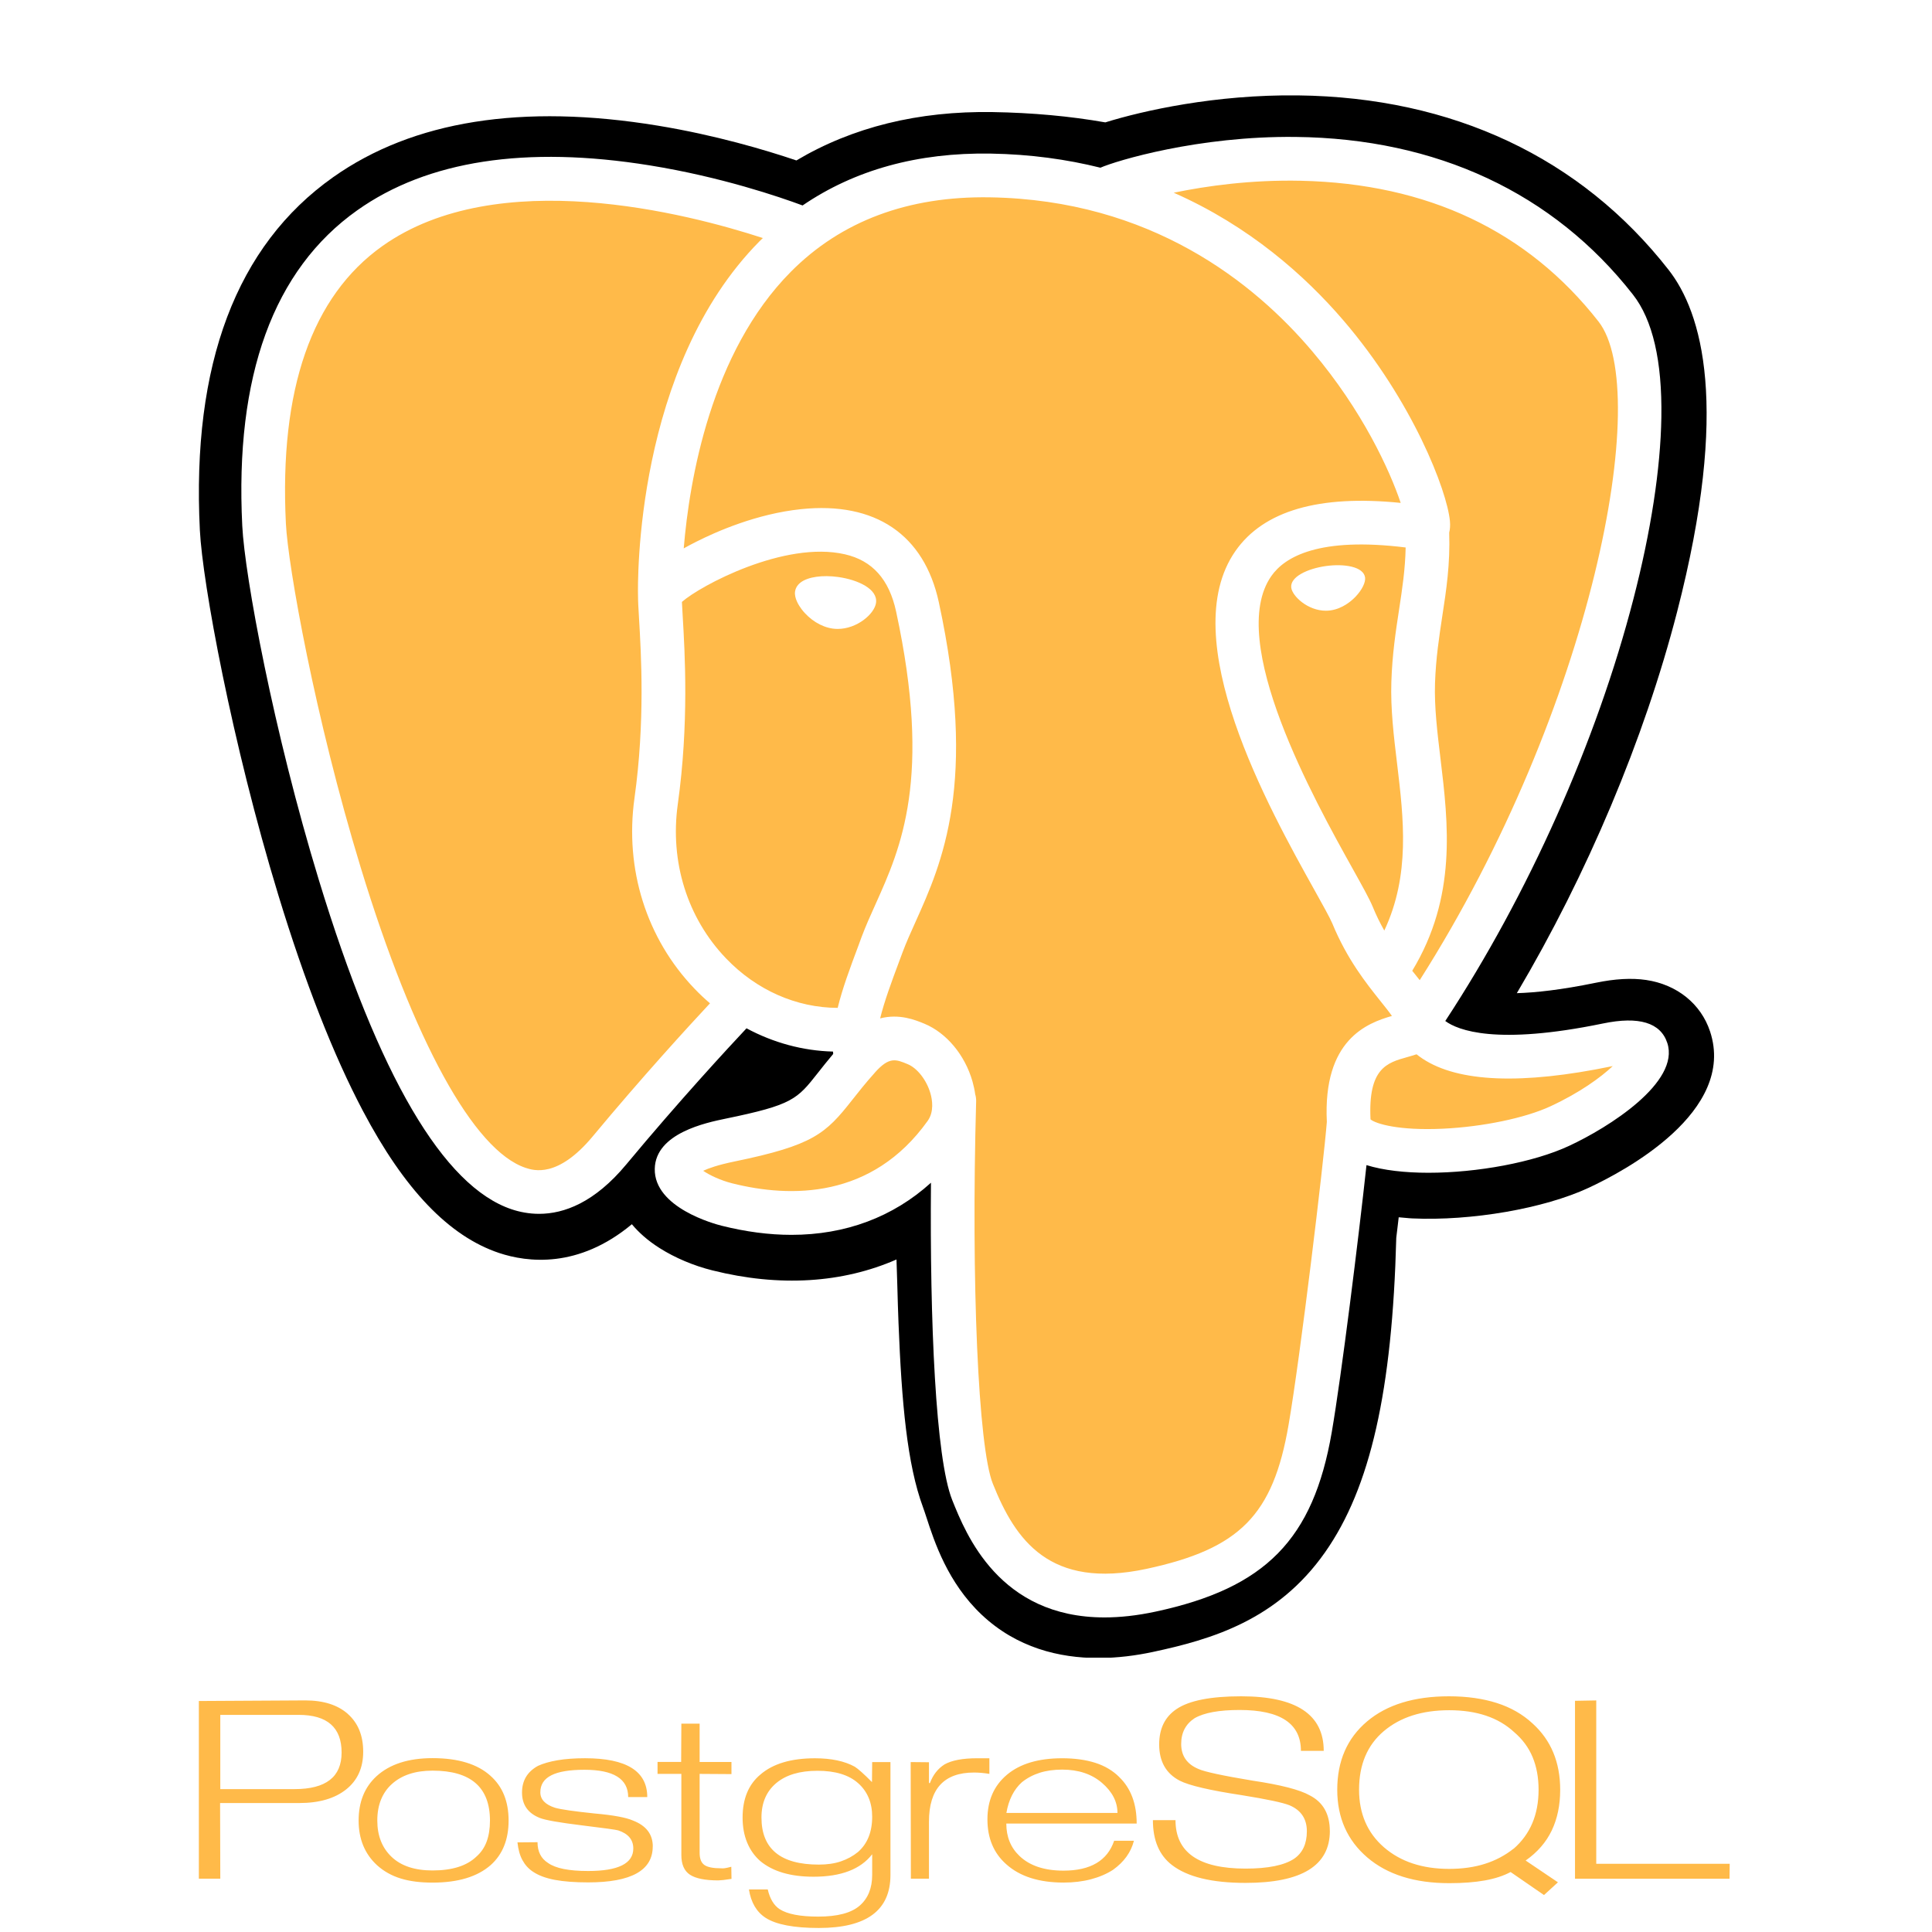
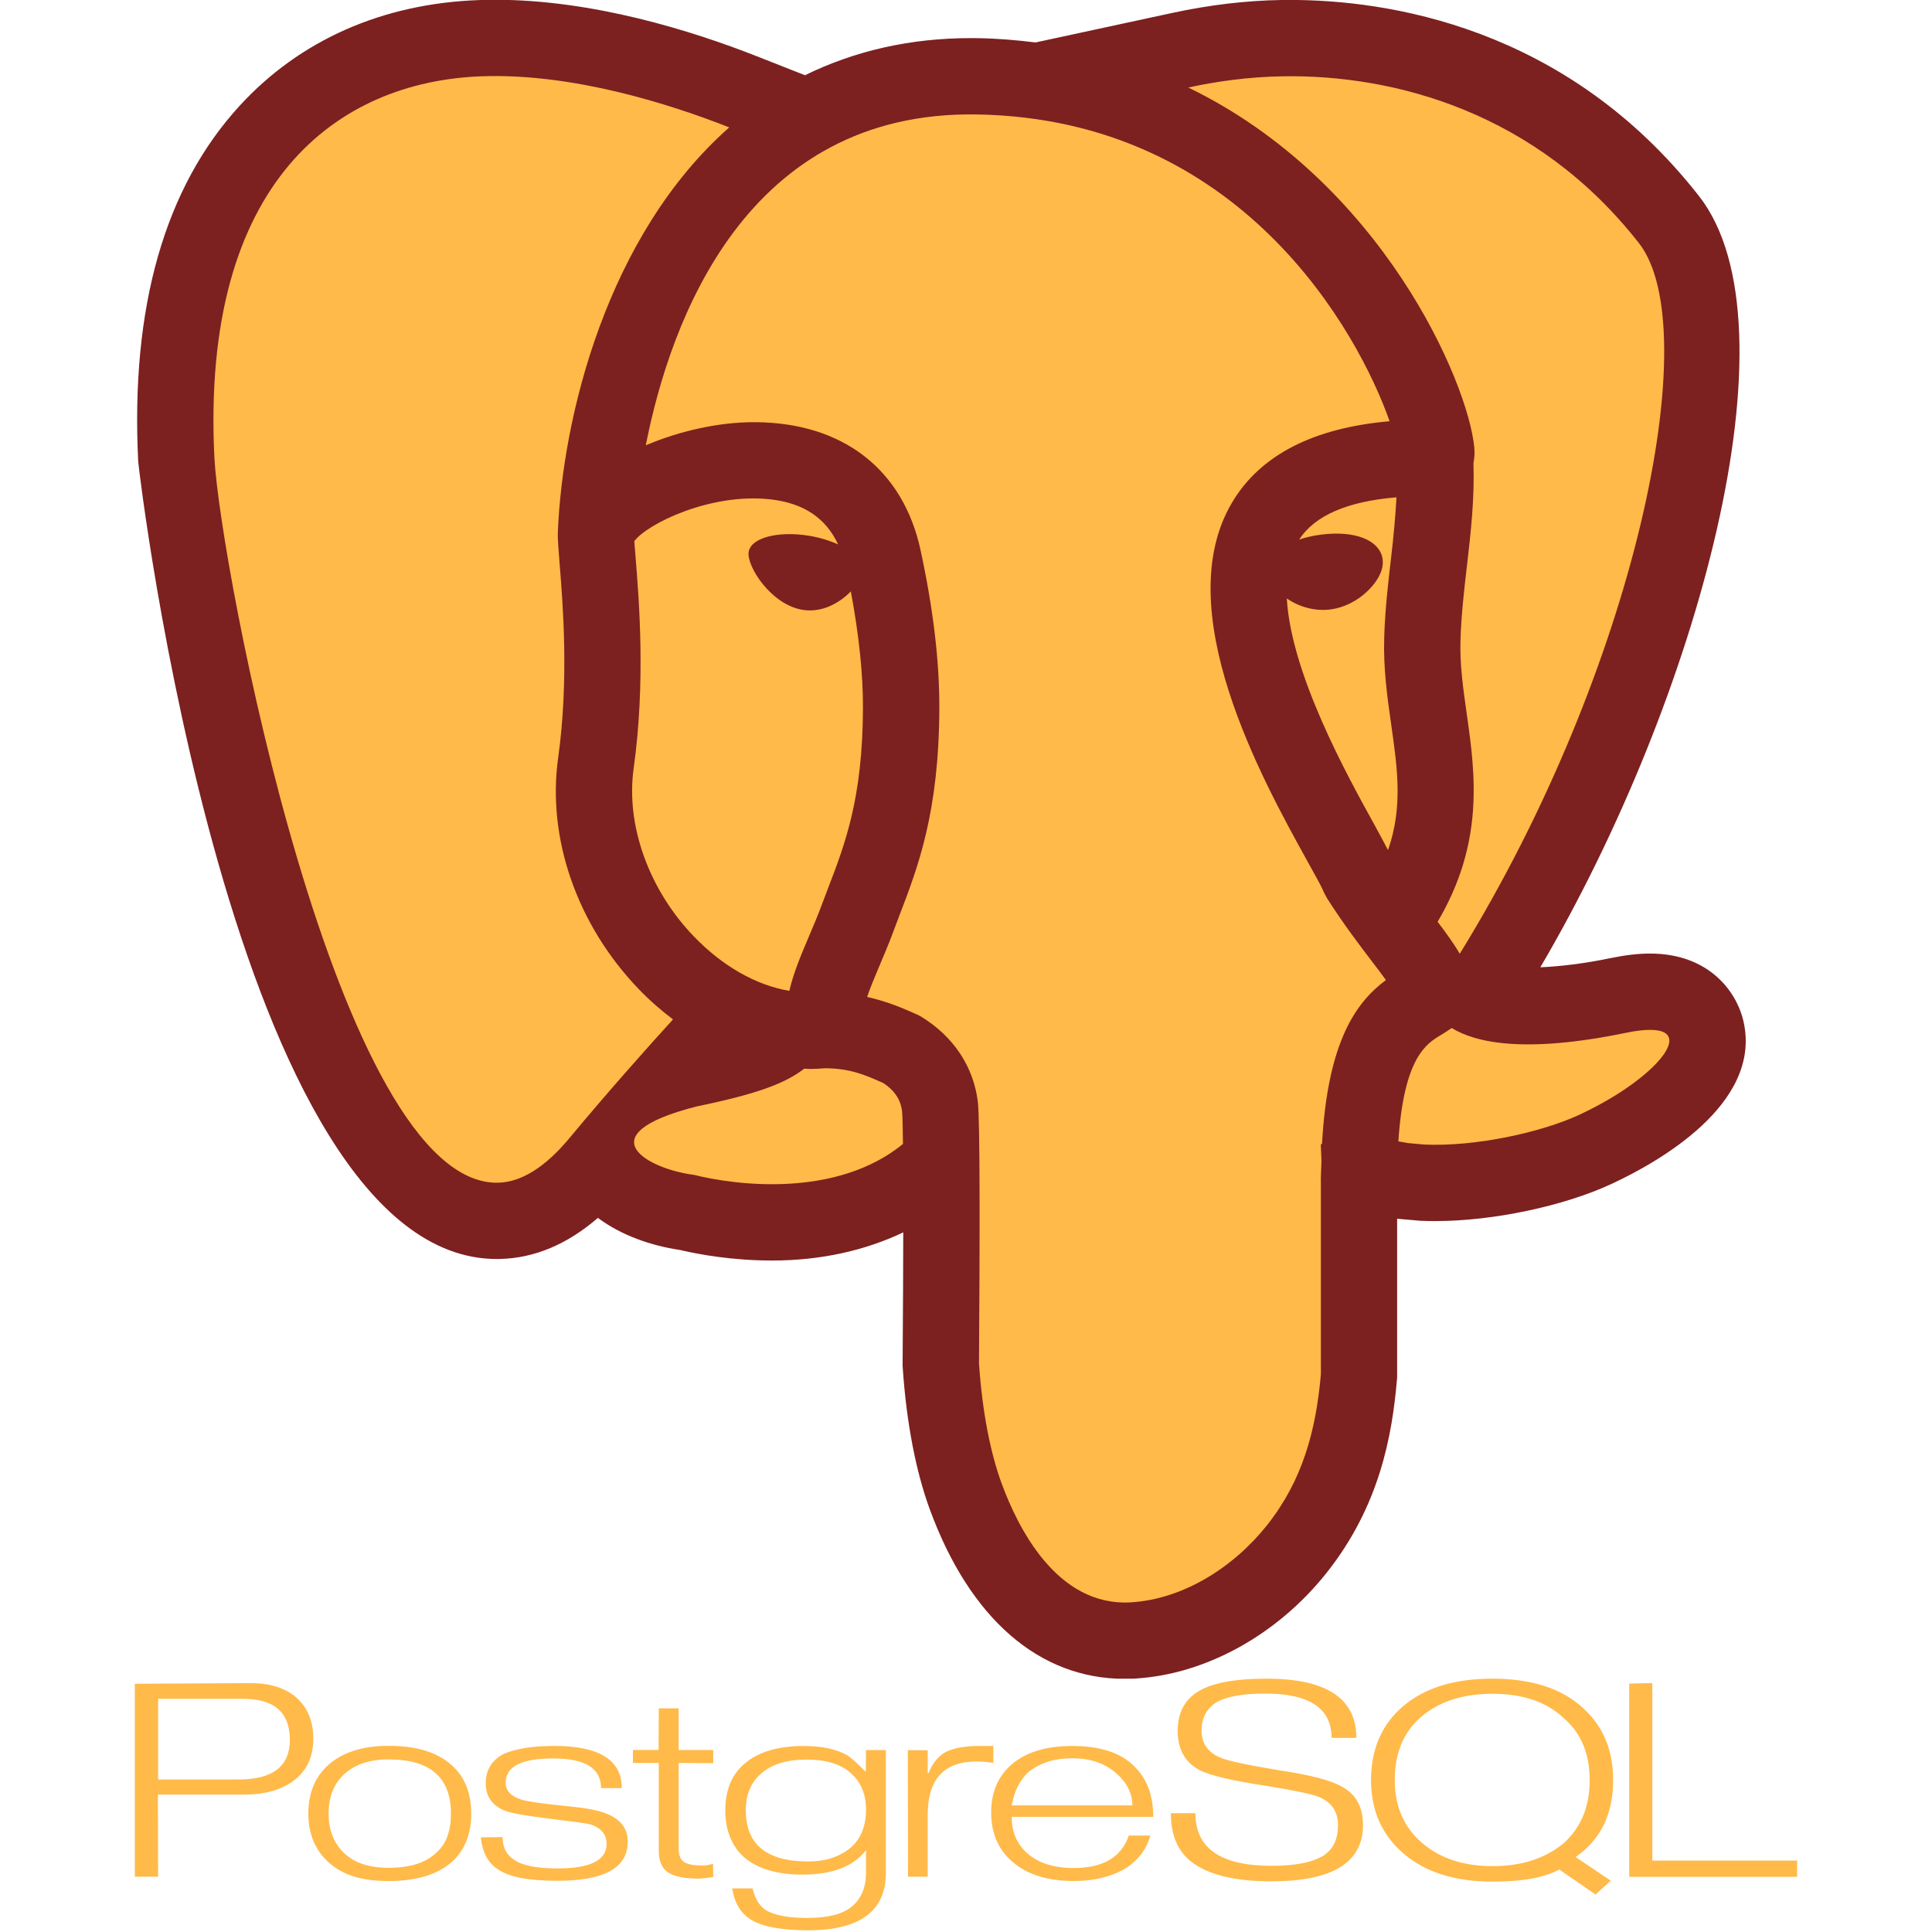
<svg xmlns="http://www.w3.org/2000/svg" width="375pt" height="375pt" viewBox="0 0 375 375" version="1.2">
  <defs>
    <clipPath id="clip1">
-       <path d="M 38 18 L 333 18 L 333 321.75 L 38 321.75 Z M 38 18 " />
+       <path d="M 26 0 L 339 0 L 339 325.828 L 26 325.828 Z M 26 0 " />
    </clipPath>
    <clipPath id="clip2">
-       <path d="M 38 329.25 L 336 329.25 L 336 374.25 L 38 374.25 Z M 38 329.25 " />
+       <path d="M 26 325.828 L 349 325.828 L 349 374.703 L 26 374.703 Z M 26 325.828 " />
    </clipPath>
  </defs>
  <g id="surface1">
    <g clip-path="url(#clip1)" clip-rule="nonzero">
-       <path style=" stroke:none;fill-rule:nonzero;fill:rgb(0%,0%,0%);fill-opacity:1;" d="M 331.922 200.203 C 330.148 194.848 325.52 191.113 319.531 190.215 C 316.711 189.801 313.477 189.973 309.652 190.77 C 302.984 192.141 298.031 192.668 294.418 192.773 C 308.051 169.746 319.141 143.492 325.52 118.777 C 335.84 78.816 330.32 60.613 323.875 52.379 C 306.832 30.582 281.945 18.871 251.934 18.516 C 235.93 18.32 221.867 21.48 214.543 23.754 C 207.715 22.551 200.367 21.879 192.676 21.754 C 178.234 21.523 165.477 24.672 154.582 31.141 C 148.543 29.102 138.859 26.223 127.676 24.387 C 101.371 20.066 80.172 23.434 64.664 34.391 C 45.887 47.66 37.184 70.715 38.793 102.91 C 39.305 113.133 45.02 144.242 54.023 173.73 C 59.195 190.688 64.711 204.766 70.418 215.582 C 78.508 230.926 87.168 239.957 96.887 243.207 C 102.336 245.016 112.234 246.293 122.645 237.621 C 123.965 239.211 125.727 240.801 128.062 242.273 C 131.031 244.152 134.66 245.684 138.281 246.582 C 151.344 249.855 163.574 249.035 174.008 244.465 C 174.078 246.316 174.125 248.094 174.172 249.625 C 174.238 252.113 174.309 254.543 174.402 256.824 C 175.012 272.227 176.059 284.207 179.168 292.594 C 179.34 293.055 179.57 293.758 179.812 294.492 C 181.355 299.238 183.945 307.188 190.535 313.41 C 197.363 319.848 205.621 321.82 213.172 321.82 C 216.961 321.82 220.578 321.324 223.758 320.645 C 235.066 318.227 247.906 314.527 257.199 301.289 C 265.984 288.781 270.246 269.945 271.016 240.246 C 271.121 239.406 271.211 238.609 271.305 237.84 C 271.363 237.332 271.418 236.801 271.488 236.273 L 273.562 236.457 L 274.09 236.492 C 285.605 237.02 299.691 234.578 308.34 230.559 C 315.18 227.379 337.082 215.812 331.922 200.203 " />
+       <path style=" stroke:none;fill-rule:nonzero;fill:rgb(49.019%,12.549%,12.549%);fill-opacity:1;" d="M 338.441 198.387 C 337.086 192.246 331.516 185.086 320.281 185.086 C 317.988 185.086 315.477 185.375 312.617 185.969 C 307.375 187.047 302.91 187.574 298.977 187.75 C 329.582 135.617 349.453 63.203 329.777 38.062 C 303.852 4.938 268.949 -0.008 250.461 -0.008 L 248.719 0 C 241.84 0.109 234.699 0.957 227.52 2.512 L 200.984 8.242 C 197.371 7.789 193.691 7.473 189.855 7.406 L 189.516 7.406 L 188.387 7.398 C 176.594 7.398 165.832 9.902 156.242 14.602 L 146.98 10.953 C 134.242 5.93 115.078 -0.043 96.121 -0.043 C 95.055 -0.043 93.996 -0.023 92.93 0.016 C 74.254 0.688 58.211 7.777 46.535 20.504 C 31.961 36.398 25.324 59.641 26.828 89.602 C 26.902 91.152 45.031 244.371 96.414 244.371 L 96.602 244.371 L 97.074 244.363 C 103.746 244.203 110.109 241.52 116.055 236.391 C 120.594 239.797 126.465 241.809 131.938 242.609 C 135.551 243.461 142.055 244.668 149.844 244.668 C 159.352 244.668 167.93 242.719 175.32 239.203 C 175.312 245.719 175.273 253.969 175.199 264.516 L 175.191 265.07 L 175.23 265.625 C 175.949 276.133 177.762 285.605 180.496 293.031 C 188.277 314.203 201.719 325.867 218.344 325.867 C 219.031 325.867 219.734 325.844 220.445 325.801 C 234.117 324.957 247.973 317.277 257.5 305.273 C 267.816 292.277 270.203 278.562 271.121 268.055 L 271.18 267.41 L 271.18 236.551 L 271.941 236.625 L 275.172 236.906 L 275.48 236.938 L 275.793 236.953 C 276.711 236.996 277.66 237.012 278.613 237.012 C 289.773 237.012 303.512 234.117 312.797 229.797 C 321.676 225.68 341.965 214.367 338.441 198.387 Z M 338.441 198.387 " />
    </g>
-     <path style=" stroke:none;fill-rule:nonzero;fill:rgb(100%,72.939%,28.629%);fill-opacity:1;" d="M 312.23 203.234 C 277.984 210.309 275.621 198.707 275.621 198.707 C 311.781 145.023 326.902 76.895 313.855 60.227 C 278.273 14.734 216.664 36.25 215.637 36.805 L 215.305 36.867 C 208.543 35.461 200.969 34.625 192.457 34.484 C 176.957 34.23 165.211 38.551 156.285 45.316 C 156.285 45.316 46.395 0.027 51.504 102.273 C 52.59 124.027 82.672 266.859 118.547 223.719 C 131.66 207.945 144.328 194.605 144.328 194.605 C 150.621 198.789 158.152 200.918 166.051 200.16 L 166.66 199.629 C 166.477 201.586 166.559 203.512 166.914 205.781 C 157.668 216.102 160.387 217.922 141.91 221.723 C 123.215 225.582 134.195 232.438 141.367 234.234 C 150.062 236.41 170.176 239.488 183.762 220.457 L 183.223 222.633 C 186.836 225.539 189.383 241.504 188.957 255.984 C 188.531 270.465 188.242 280.406 191.098 288.172 C 193.953 295.934 196.797 313.398 221.086 308.191 C 241.375 303.848 251.902 292.57 253.363 273.758 C 254.398 260.395 256.75 262.367 256.898 250.422 L 258.777 244.754 C 260.953 226.633 259.121 220.781 271.629 223.5 L 274.668 223.773 C 283.867 224.188 295.914 222.289 302.984 219.004 C 318.207 211.934 327.234 200.137 312.219 203.234 L 312.23 203.234 " />
-     <path style=" stroke:none;fill-rule:nonzero;fill:rgb(100%,100%,100%);fill-opacity:1;" d="M 162.723 112 C 159.637 111.57 156.84 111.969 155.422 113.043 C 154.629 113.645 154.387 114.34 154.316 114.82 C 154.145 116.094 155.031 117.504 155.574 118.227 C 157.129 120.285 159.395 121.695 161.629 122.008 C 161.965 122.051 162.285 122.074 162.598 122.074 C 166.34 122.074 169.738 119.164 170.035 117.016 C 170.418 114.324 166.5 112.531 162.723 112 " />
-     <path style=" stroke:none;fill-rule:nonzero;fill:rgb(100%,100%,100%);fill-opacity:1;" d="M 264.961 112.086 C 264.66 109.977 260.918 109.375 257.348 109.871 C 253.801 110.367 250.348 111.973 250.633 114.086 C 250.863 115.73 253.836 118.539 257.348 118.539 C 257.648 118.539 257.945 118.52 258.246 118.477 C 260.582 118.148 262.312 116.66 263.129 115.801 C 264.371 114.492 265.086 113.035 264.961 112.086 " />
-     <path style=" stroke:none;fill-rule:nonzero;fill:rgb(100%,100%,100%);fill-opacity:1;" d="M 323.621 202.438 C 322.32 198.488 318.117 197.207 311.125 198.66 C 290.398 202.934 282.969 199.973 280.527 198.176 C 296.652 173.617 309.906 143.93 317.055 116.227 C 320.453 103.105 322.32 90.918 322.469 80.988 C 322.641 70.086 320.789 62.074 316.953 57.18 C 301.523 37.453 278.871 26.871 251.453 26.578 C 232.602 26.367 216.676 31.195 213.59 32.551 C 207.094 30.934 200 29.941 192.285 29.812 C 178.133 29.586 165.902 32.973 155.781 39.879 C 151.375 38.242 140.008 34.34 126.105 32.098 C 102.07 28.227 82.969 31.16 69.34 40.82 C 53.078 52.348 45.566 72.953 47.023 102.059 C 47.512 111.852 53.09 141.98 61.895 170.828 C 73.48 208.809 86.074 230.305 99.328 234.73 C 100.879 235.246 102.668 235.605 104.641 235.605 C 109.473 235.605 115.402 233.426 121.566 226.008 C 131.812 213.684 141.375 203.348 144.898 199.594 C 150.109 202.395 155.836 203.961 161.688 204.109 C 161.699 204.27 161.711 204.422 161.723 204.57 C 160.547 205.965 159.59 207.184 158.762 208.234 C 154.707 213.383 153.867 214.453 140.812 217.137 C 137.098 217.91 127.234 219.938 127.09 226.859 C 126.934 234.418 138.75 237.586 140.094 237.918 C 144.785 239.094 149.309 239.684 153.613 239.684 C 164.105 239.684 173.328 236.238 180.699 229.566 C 180.469 256.5 181.598 283.055 184.82 291.141 C 187.473 297.766 193.941 313.941 214.383 313.941 C 217.375 313.941 220.684 313.594 224.309 312.812 C 245.637 308.238 254.895 298.812 258.488 278.02 C 260.398 266.914 263.691 240.375 265.234 226.148 C 268.508 227.16 272.711 227.633 277.258 227.633 C 286.734 227.633 297.676 225.617 304.527 222.426 C 312.242 218.855 326.141 210.066 323.621 202.438 Z M 272.836 106.266 C 272.754 110.465 272.18 114.281 271.57 118.262 C 270.914 122.543 270.234 126.973 270.062 132.344 C 269.887 137.57 270.543 143.008 271.18 148.273 C 272.445 158.895 273.758 169.824 268.691 180.621 C 267.895 179.215 267.137 177.695 266.445 176 C 265.812 174.469 264.441 172.016 262.551 168.617 C 255.184 155.402 237.934 124.441 246.766 111.809 C 249.391 108.051 256.07 104.184 272.836 106.266 Z M 252.512 35.086 C 277.086 35.629 296.512 44.824 310.273 62.414 C 320.82 75.902 309.203 137.293 275.566 190.25 C 275.23 189.82 274.898 189.395 274.539 188.957 C 274.402 188.785 274.266 188.602 274.113 188.43 C 282.809 174.062 281.117 159.859 279.598 147.258 C 278.973 142.082 278.387 137.199 278.535 132.617 C 278.699 127.754 279.344 123.586 279.953 119.551 C 280.723 114.582 281.496 109.441 281.289 103.383 C 281.449 102.746 281.508 101.996 281.426 101.102 C 280.875 95.293 274.242 77.898 260.723 62.152 C 253.328 53.543 242.551 43.906 227.82 37.406 C 234.156 36.094 242.816 34.871 252.512 35.086 Z M 115.039 220.582 C 108.242 228.746 103.551 227.18 102.008 226.676 C 91.953 223.309 80.289 202.055 70.004 168.348 C 61.105 139.18 55.906 109.855 55.492 101.633 C 54.195 75.625 60.496 57.496 74.227 47.754 C 96.57 31.902 133.309 41.391 148.07 46.203 C 147.859 46.414 147.637 46.609 147.43 46.824 C 123.203 71.297 123.777 113.109 123.84 115.664 C 123.836 116.648 123.918 118.047 124.031 119.965 C 124.449 127 125.227 140.09 123.152 154.918 C 121.227 168.684 125.473 182.172 134.797 191.895 C 135.762 192.91 136.77 193.855 137.809 194.742 C 133.66 199.188 124.641 209.027 115.039 220.582 Z M 140.922 186.02 C 133.41 178.188 129.996 167.266 131.559 156.094 C 133.746 140.426 132.938 126.793 132.504 119.465 C 132.441 118.438 132.391 117.539 132.359 116.832 C 135.898 113.691 152.297 104.902 163.984 107.586 C 169.328 108.805 172.578 112.441 173.934 118.695 C 180.926 151.07 174.855 164.559 169.984 175.41 C 168.973 177.633 168.027 179.754 167.211 181.93 L 166.59 183.625 C 164.988 187.898 163.512 191.859 162.594 195.629 C 154.602 195.605 146.832 192.195 140.922 186.02 Z M 142.148 229.691 C 139.816 229.105 137.719 228.09 136.488 227.25 C 137.516 226.766 139.348 226.109 142.52 225.453 C 157.883 222.297 160.254 220.062 165.426 213.484 C 166.621 211.977 167.957 210.258 169.824 208.184 L 169.824 208.172 C 172.609 205.062 173.879 205.594 176.18 206.551 C 178.047 207.32 179.867 209.66 180.602 212.238 C 180.949 213.449 181.34 215.766 180.062 217.562 C 169.238 232.711 153.473 232.527 142.148 229.691 Z M 222.531 304.516 C 203.738 308.535 197.082 298.949 192.707 287.984 C 189.871 280.91 188.48 248.988 189.469 213.738 C 189.48 213.277 189.414 212.816 189.285 212.391 C 189.172 211.57 188.996 210.742 188.758 209.902 C 187.293 204.773 183.723 200.488 179.43 198.703 C 177.723 198 174.59 196.699 170.836 197.668 C 171.645 194.359 173.027 190.629 174.535 186.598 L 175.168 184.891 C 175.883 182.98 176.77 180.988 177.723 178.891 C 182.824 167.543 189.816 152.004 182.227 116.902 C 179.383 103.754 169.895 97.332 155.512 98.824 C 146.879 99.715 138.988 103.199 135.055 105.195 C 134.207 105.621 133.434 106.035 132.711 106.441 C 133.809 93.191 137.957 68.434 153.484 52.77 C 163.262 42.906 176.273 38.039 192.141 38.301 C 223.395 38.812 243.434 54.855 254.742 68.227 C 264.496 79.75 269.77 91.355 271.875 97.613 C 256.043 96.004 245.262 99.129 239.805 106.941 C 227.922 123.93 246.301 156.91 255.133 172.75 C 256.754 175.652 258.148 178.164 258.598 179.234 C 261.465 186.203 265.195 190.859 267.914 194.27 C 268.742 195.305 269.562 196.32 270.172 197.195 C 265.371 198.578 256.754 201.781 257.539 217.758 C 256.906 225.777 252.402 263.309 250.109 276.578 C 247.094 294.102 240.645 300.621 222.531 304.516 Z M 300.953 214.727 C 296.047 217.008 287.836 218.715 280.039 219.082 C 271.426 219.484 267.039 218.113 266.016 217.273 C 265.531 207.32 269.227 206.273 273.152 205.18 C 273.766 205.004 274.375 204.832 274.949 204.637 C 275.309 204.926 275.711 205.211 276.137 205.5 C 283.059 210.074 295.414 210.57 312.836 206.965 C 312.906 206.953 312.977 206.941 313.031 206.93 C 310.684 209.129 306.664 212.078 300.953 214.727 Z M 300.953 214.727 " />
+     <path style=" stroke:none;fill-rule:nonzero;fill:rgb(100%,72.939%,28.629%);fill-opacity:1;" d="M 256.367 229.562 C 256.367 228.043 256.457 226.777 256.5 225.379 C 256.426 223.52 256.367 222.156 256.367 222.156 C 256.367 222.156 256.457 222.09 256.605 221.992 C 257.707 202.199 263.168 194.57 269.008 190.227 C 268.195 189.094 267.254 187.871 266.371 186.707 C 263.906 183.473 260.832 179.457 257.547 174.312 L 256.938 173.141 C 256.441 171.926 255.242 169.832 253.719 167.078 C 244.957 151.23 226.727 118.262 239.203 97.438 C 244.668 88.316 254.918 83.059 269.719 81.762 C 263.672 64.559 241.004 23.066 189.609 22.215 C 189.594 22.215 189.582 22.215 189.566 22.215 C 144.832 21.488 130.133 62.145 125.348 86.434 C 131.938 83.641 139.461 81.945 146.348 81.945 C 146.453 81.945 146.562 81.945 146.668 81.945 C 163.625 82.07 175.289 91.121 178.68 106.781 C 181.16 118.277 182.352 128.332 182.324 137.535 C 182.25 157.672 178.191 168.262 174.609 177.605 L 173.469 180.629 C 172.551 183.102 171.578 185.406 170.66 187.566 C 169.727 189.773 168.906 191.734 168.305 193.504 C 171.891 194.32 174.703 195.469 176.637 196.32 L 177.754 196.809 C 178.102 196.957 178.449 197.125 178.77 197.32 C 185.051 201.141 188.957 207.012 189.797 213.855 C 190.246 217.543 190.172 242.684 190.02 264.617 C 190.66 274.133 192.277 282.125 194.41 287.914 C 197.438 296.164 205.008 311.914 219.543 311.012 C 229.688 310.383 239.441 304.207 245.914 296.059 C 252.859 287.316 255.422 277.645 256.383 266.75 L 256.383 229.562 Z M 256.367 229.562 " />
+     <path style=" stroke:none;fill-rule:nonzero;fill:rgb(100%,72.939%,28.629%);fill-opacity:1;" d="M 123.918 191.922 C 111.973 179.457 106.152 162.691 108.34 147.074 C 110.449 132.004 109.258 117.254 108.613 109.324 C 108.398 106.68 108.258 104.711 108.266 103.621 C 108.266 103.562 108.277 103.512 108.285 103.449 C 108.285 103.422 108.273 103.398 108.273 103.371 C 109.168 81 117.793 45.703 141.543 24.727 C 129.977 20.172 111.137 14.168 93.453 14.809 C 65.742 15.816 38.922 34.98 41.617 88.863 C 42.633 109.078 65.477 230.324 96.711 229.562 C 101.176 229.449 105.812 226.586 110.574 220.852 C 118.105 211.797 125.422 203.586 130.629 197.867 C 128.297 196.098 126.043 194.141 123.918 191.922 Z M 286.16 86.871 C 286.27 88.012 286.176 88.988 285.996 89.891 C 286.227 96.703 285.492 103.316 284.746 109.715 C 284.195 114.426 283.633 119.289 283.48 124.172 C 283.324 128.945 283.996 133.664 284.707 138.656 C 286.375 150.34 288.105 163.527 279.043 178.918 C 280.711 181.109 282.176 183.145 283.344 185.117 C 317.484 129.762 331.242 63.957 318.113 47.188 C 298.246 21.801 270.742 14.453 248.957 14.809 C 242.137 14.922 235.938 15.84 230.645 16.988 C 268.23 35.203 284.977 74.246 286.16 86.871 Z M 315.609 200.465 C 295.875 204.539 286.383 202.371 281.777 199.535 C 281.035 200.066 280.293 200.52 279.605 200.941 C 276.852 202.605 272.488 205.258 271.422 221.543 C 272.039 221.66 272.578 221.727 273.246 221.867 L 276.465 222.156 C 286.242 222.602 299.043 219.859 306.555 216.371 C 322.734 208.863 331.555 197.18 315.609 200.465 Z M 175.082 215.633 C 174.809 213.426 173.613 211.641 171.438 210.211 L 170.637 209.863 C 167.965 208.688 164.938 207.348 160.102 207.348 L 160.07 207.348 C 159.129 207.422 158.199 207.488 157.258 207.488 C 156.871 207.488 156.496 207.434 156.109 207.422 C 152.598 210.121 147.609 212.211 135.258 214.75 C 113.188 220.371 126.215 227.008 134.68 228.035 C 142.867 230.086 162.336 232.582 175.266 222.047 C 175.23 218.727 175.172 216.445 175.082 215.633 Z M 175.082 215.633 " />
+     <path style=" stroke:none;fill-rule:nonzero;fill:rgb(100%,72.939%,28.629%);fill-opacity:1;" d="M 165.145 114.789 C 162.98 117.023 159.566 118.98 155.797 118.371 C 149.668 117.379 144.965 109.98 145.305 107.207 C 145.633 104.438 150.867 102.992 156.992 103.984 C 159.117 104.332 161.047 104.934 162.676 105.672 C 160.309 100.578 156.02 97.637 149.48 96.918 C 137.891 95.633 125.594 101.688 123.117 105.043 C 123.172 105.859 123.266 106.902 123.363 108.133 C 124.051 116.625 125.324 132.449 122.992 149.133 C 121.453 160.129 125.902 172.602 134.598 181.68 C 140.203 187.531 146.75 191.23 153.207 192.328 C 154.027 188.789 155.496 185.336 157.004 181.777 C 157.844 179.812 158.73 177.727 159.566 175.465 L 160.766 172.305 C 164.047 163.75 167.434 154.902 167.5 137.477 C 167.527 130.777 166.707 123.125 165.145 114.789 Z M 270.047 140.75 C 269.277 135.352 268.484 129.762 268.676 123.695 C 268.848 118.203 269.453 113.02 270.039 108.004 C 270.496 104.059 270.852 100.266 271.059 96.527 C 261.516 97.32 255.176 100.074 252.168 104.73 C 253.414 104.309 254.82 103.977 256.375 103.777 C 262.98 102.918 267.801 104.82 268.359 108.492 C 268.766 111.184 266.484 113.715 265.484 114.684 C 263.434 116.676 260.848 117.957 258.219 118.297 C 257.746 118.359 257.266 118.387 256.797 118.387 C 254.184 118.387 251.688 117.492 249.77 116.164 C 250.602 130.777 261.375 150.32 266.676 159.906 C 267.809 161.961 268.684 163.598 269.41 165.004 C 272.32 156.715 271.246 149.164 270.047 140.75 Z M 270.047 140.75 " />
    <g clip-path="url(#clip2)" clip-rule="nonzero">
-       <path style=" stroke:none;fill-rule:nonzero;fill:rgb(100%,72.939%,28.629%);fill-opacity:1;" d="M 57.176 347.273 L 42.758 347.273 L 42.758 332.855 L 57.957 332.855 C 63.523 332.855 66.305 335.297 66.305 340.168 C 66.305 344.902 63.262 347.266 57.176 347.266 M 67.539 332.688 C 65.562 330.93 62.801 330.047 59.246 330.047 L 38.598 330.164 L 38.598 364.648 L 42.758 364.648 L 42.719 349.969 L 58.082 349.969 C 61.938 349.969 64.969 349.09 67.184 347.328 C 69.395 345.57 70.496 343.129 70.496 340.008 C 70.496 336.887 69.508 334.453 67.527 332.688 Z M 94.473 357.41 C 94.051 358.574 93.391 359.551 92.492 360.344 C 90.629 362.152 87.785 363.055 83.961 363.055 C 80.508 363.055 77.855 362.176 76.008 360.418 C 74.16 358.66 73.234 356.309 73.234 353.367 C 73.234 351.832 73.477 350.473 73.961 349.289 C 74.445 348.109 75.145 347.098 76.062 346.281 C 77.977 344.547 80.609 343.68 83.961 343.68 C 91.387 343.68 95.102 346.914 95.102 353.375 C 95.102 354.91 94.891 356.262 94.469 357.422 M 95.223 344.699 C 92.688 342.402 88.934 341.254 83.961 341.254 C 79.266 341.254 75.637 342.426 73.074 344.77 C 70.762 346.895 69.609 349.762 69.609 353.367 C 69.609 356.953 70.801 359.844 73.188 362.043 C 74.504 363.227 76.039 364.082 77.785 364.617 C 79.527 365.156 81.594 365.414 83.953 365.414 C 88.898 365.414 92.664 364.277 95.25 362.004 C 97.562 359.93 98.719 357.051 98.719 353.367 C 98.719 349.66 97.551 346.77 95.215 344.695 Z M 126.695 358.406 C 126.695 363.047 122.512 365.371 114.145 365.371 C 111.586 365.371 109.434 365.207 107.68 364.879 C 105.93 364.547 104.508 364.02 103.414 363.273 C 102.57 362.711 101.902 361.965 101.406 361.051 C 100.906 360.137 100.586 358.988 100.438 357.605 L 104.332 357.57 C 104.332 359.395 105.012 360.742 106.383 361.605 C 107.844 362.645 110.434 363.16 114.152 363.16 C 120 363.16 122.922 361.707 122.922 358.793 C 122.922 357.09 121.941 355.91 119.98 355.273 C 119.582 355.148 117.219 354.824 112.887 354.293 C 108.551 353.762 105.852 353.285 104.785 352.867 C 102.477 351.953 101.324 350.309 101.324 347.938 C 101.324 345.617 102.352 343.891 104.418 342.754 C 105.434 342.285 106.711 341.922 108.238 341.66 C 109.77 341.402 111.539 341.273 113.551 341.273 C 121.605 341.273 125.633 343.785 125.633 348.809 L 121.93 348.809 C 121.93 345.277 119.098 343.512 113.438 343.512 C 110.559 343.512 108.418 343.863 107.004 344.586 C 105.586 345.305 104.879 346.398 104.879 347.891 C 104.879 349.273 105.836 350.281 107.75 350.891 C 108.867 351.211 111.438 351.582 115.461 352 C 119.066 352.32 121.531 352.777 122.871 353.371 C 125.43 354.359 126.707 356.039 126.707 358.406 Z M 141.984 364.688 L 140.402 364.91 L 139.414 364.984 C 136.879 364.984 135.051 364.617 133.93 363.887 C 132.809 363.16 132.25 361.879 132.25 360.047 L 132.25 344.312 L 127.629 344.312 L 127.629 341.992 L 132.211 341.992 L 132.25 334.555 L 135.797 334.555 L 135.797 342 L 141.977 342 L 141.977 344.352 L 135.797 344.312 L 135.797 359.625 C 135.797 360.766 136.102 361.555 136.719 361.988 C 137.332 362.422 138.414 362.637 139.969 362.637 C 140.195 362.664 140.441 362.656 140.715 362.613 C 140.988 362.574 141.398 362.48 141.945 362.336 L 141.984 364.695 Z M 166.531 359.477 C 165.562 360.266 164.457 360.867 163.215 361.289 C 161.977 361.711 160.547 361.918 158.934 361.918 C 151.512 361.918 147.801 358.871 147.801 352.777 C 147.801 349.938 148.75 347.719 150.648 346.113 C 152.551 344.508 155.223 343.707 158.676 343.707 C 162.148 343.707 164.789 344.516 166.586 346.133 C 168.387 347.746 169.289 349.914 169.289 352.629 C 169.289 355.582 168.367 357.871 166.531 359.477 M 172.836 342.016 L 169.289 342.016 L 169.25 345.906 C 167.688 344.328 166.566 343.328 165.898 342.91 C 163.918 341.824 161.34 341.281 158.184 341.281 C 153.566 341.281 150.039 342.328 147.602 344.43 C 145.293 346.352 144.137 349.141 144.137 352.797 C 144.137 354.598 144.43 356.207 145.016 357.625 C 145.598 359.043 146.449 360.25 147.57 361.234 C 150.008 363.258 153.453 364.27 157.906 364.27 C 163.254 364.27 167.047 362.816 169.289 359.906 L 169.289 363.934 C 169.289 366.504 168.473 368.492 166.848 369.898 C 165.223 371.305 162.543 372.012 158.816 372.012 C 155.316 372.012 152.82 371.531 151.328 370.57 C 150.211 369.836 149.441 368.555 149.02 366.738 L 145.367 366.738 C 145.766 369.277 146.852 371.113 148.609 372.25 C 150.648 373.559 154.09 374.219 158.934 374.219 C 168.203 374.219 172.836 370.793 172.836 363.941 Z M 192.031 344.309 C 190.973 344.133 189.973 344.047 189.062 344.047 C 183.227 344.047 180.312 347.227 180.312 353.59 L 180.312 364.648 L 176.801 364.648 L 176.762 342.016 L 180.312 342.051 L 180.312 346.09 L 180.5 346.09 C 181.094 344.5 182.039 343.293 183.328 342.473 C 184.742 341.676 186.852 341.277 189.66 341.277 L 192.039 341.277 L 192.039 344.309 Z M 195.336 351.902 C 195.781 349.328 196.789 347.332 198.352 345.926 C 199.371 345.113 200.523 344.5 201.812 344.09 C 203.105 343.684 204.559 343.48 206.172 343.48 C 209.324 343.48 211.898 344.34 213.898 346.059 C 215.898 347.777 216.898 349.723 216.898 351.895 L 195.324 351.895 M 217.234 344.91 C 215.992 343.676 214.449 342.758 212.613 342.168 C 210.773 341.582 208.625 341.277 206.164 341.277 C 201.566 341.277 197.996 342.34 195.461 344.465 C 192.926 346.59 191.66 349.48 191.66 353.137 C 191.66 356.797 192.879 359.699 195.312 361.848 C 197.945 364.219 201.66 365.406 206.457 365.406 C 208.367 365.406 210.137 365.191 211.766 364.762 C 213.391 364.332 214.816 363.719 216.031 362.934 C 218.168 361.406 219.523 359.527 220.094 357.289 L 216.258 357.289 C 214.941 361.156 211.664 363.09 206.426 363.09 C 202.723 363.09 199.879 362.145 197.895 360.254 C 196.18 358.629 195.324 356.531 195.324 353.949 L 220.629 353.949 C 220.629 350.109 219.5 347.098 217.234 344.918 Z M 258.125 355.387 C 258.125 362.109 252.672 365.469 241.77 365.469 C 235.238 365.469 230.469 364.312 227.465 361.992 C 225.004 360.094 223.777 357.191 223.777 353.289 L 228.164 353.289 C 228.164 359.562 232.691 362.695 241.77 362.695 C 246.117 362.695 249.262 362.055 251.199 360.773 C 252.84 359.637 253.66 357.863 253.66 355.441 C 253.66 353.051 252.543 351.363 250.305 350.41 C 249.035 349.891 245.941 349.234 241.023 348.441 C 234.836 347.504 230.824 346.566 228.984 345.629 C 226.328 344.246 224.996 341.902 224.996 338.594 C 224.996 335.508 226.129 333.215 228.391 331.711 C 230.824 330.078 234.996 329.25 240.91 329.25 C 251.594 329.25 256.934 332.781 256.934 339.836 L 252.508 339.836 C 252.508 334.551 248.547 331.906 240.605 331.906 C 236.629 331.906 233.719 332.438 231.875 333.5 C 230.137 334.637 229.266 336.305 229.266 338.504 C 229.266 340.801 230.383 342.422 232.621 343.359 C 233.812 343.902 237.316 344.656 243.129 345.621 C 248.598 346.438 252.289 347.387 254.203 348.473 C 256.82 349.809 258.117 352.117 258.117 355.402 Z M 293.773 358.832 C 292.133 360.137 290.277 361.117 288.215 361.77 C 286.148 362.426 283.828 362.75 281.281 362.75 C 276.059 362.75 271.84 361.344 268.621 358.555 C 265.406 355.762 263.793 352.027 263.793 347.375 C 263.793 342.516 265.391 338.727 268.586 336.02 C 271.781 333.312 276.016 331.953 281.289 331.953 C 286.637 331.953 290.84 333.371 293.898 336.207 C 295.512 337.586 296.707 339.199 297.48 341.059 C 298.25 342.914 298.637 345.016 298.637 347.383 C 298.637 352.215 297.02 356.035 293.785 358.848 M 296.117 361.133 C 298.406 359.531 300.098 357.586 301.191 355.297 C 302.285 353.008 302.832 350.379 302.832 347.395 C 302.832 342.039 301.043 337.746 297.457 334.512 C 295.543 332.738 293.23 331.414 290.523 330.551 C 287.816 329.688 284.73 329.25 281.25 329.25 C 274.492 329.25 269.184 330.879 265.336 334.137 C 261.484 337.395 259.559 341.812 259.559 347.387 C 259.559 352.816 261.5 357.195 265.387 360.527 C 269.277 363.855 274.586 365.523 281.32 365.523 C 283.953 365.523 286.25 365.344 288.211 364.992 C 290.176 364.637 291.84 364.094 293.207 363.359 L 299.688 367.828 L 302.395 365.355 L 296.117 361.121 Z M 335.695 364.664 L 305.707 364.664 L 305.707 330.125 L 309.832 330.051 L 309.832 361.762 L 335.734 361.762 L 335.699 364.645 Z M 335.695 364.664 " />
+       <path style=" stroke:none;fill-rule:nonzero;fill:rgb(100%,72.939%,28.629%);fill-opacity:1;" d="M 46.348 345.402 L 30.691 345.402 L 30.691 329.742 L 47.195 329.742 C 53.238 329.742 56.262 332.395 56.262 337.688 C 56.262 342.824 52.957 345.395 46.348 345.395 M 57.602 329.562 C 55.457 327.648 52.453 326.695 48.598 326.695 L 26.172 326.816 L 26.172 364.273 L 30.691 364.273 L 30.648 348.328 L 47.332 348.328 C 51.516 348.328 54.812 347.375 57.215 345.465 C 59.617 343.555 60.812 340.902 60.812 337.512 C 60.812 334.121 59.738 331.48 57.586 329.562 Z M 86.848 356.414 C 86.391 357.676 85.676 358.738 84.699 359.598 C 82.676 361.562 79.586 362.543 75.434 362.543 C 71.684 362.543 68.805 361.59 66.797 359.68 C 64.789 357.77 63.785 355.215 63.785 352.023 C 63.785 350.355 64.047 348.875 64.574 347.594 C 65.098 346.312 65.859 345.215 66.859 344.324 C 68.934 342.441 71.793 341.5 75.434 341.5 C 83.5 341.5 87.531 345.012 87.531 352.031 C 87.531 353.695 87.301 355.164 86.844 356.426 M 87.664 342.609 C 84.91 340.113 80.832 338.863 75.438 338.863 C 70.332 338.863 66.395 340.141 63.613 342.684 C 61.102 344.992 59.848 348.105 59.848 352.023 C 59.848 355.914 61.141 359.055 63.734 361.441 C 65.164 362.73 66.832 363.656 68.727 364.238 C 70.621 364.824 72.863 365.105 75.426 365.105 C 80.797 365.105 84.887 363.871 87.695 361.402 C 90.203 359.148 91.461 356.023 91.461 352.02 C 91.461 347.996 90.191 344.855 87.652 342.602 Z M 121.84 357.496 C 121.84 362.535 117.297 365.059 108.211 365.059 C 105.434 365.059 103.094 364.883 101.191 364.523 C 99.289 364.164 97.746 363.59 96.559 362.781 C 95.645 362.172 94.918 361.359 94.375 360.367 C 93.836 359.375 93.488 358.125 93.328 356.625 L 97.555 356.586 C 97.555 358.566 98.293 360.031 99.781 360.969 C 101.367 362.098 104.184 362.66 108.219 362.66 C 114.566 362.66 117.742 361.078 117.742 357.914 C 117.742 356.062 116.68 354.781 114.547 354.09 C 114.117 353.957 111.547 353.602 106.844 353.027 C 102.141 352.449 99.207 351.934 98.047 351.477 C 95.539 350.484 94.285 348.699 94.285 346.125 C 94.285 343.605 95.406 341.727 97.648 340.492 C 98.754 339.984 100.137 339.59 101.797 339.309 C 103.457 339.027 105.383 338.883 107.566 338.883 C 116.312 338.883 120.688 341.613 120.688 347.07 L 116.668 347.07 C 116.668 343.234 113.59 341.316 107.445 341.316 C 104.316 341.316 101.992 341.699 100.457 342.48 C 98.918 343.266 98.152 344.453 98.152 346.07 C 98.152 347.574 99.188 348.668 101.266 349.328 C 102.48 349.68 105.27 350.082 109.641 350.535 C 113.555 350.887 116.234 351.379 117.688 352.023 C 120.465 353.098 121.855 354.922 121.855 357.496 Z M 138.445 364.316 L 136.723 364.559 L 135.652 364.637 C 132.898 364.637 130.914 364.242 129.695 363.449 C 128.48 362.656 127.871 361.266 127.871 359.277 L 127.871 342.188 L 122.855 342.188 L 122.855 339.668 L 127.832 339.668 L 127.871 331.59 L 131.723 331.59 L 131.723 339.676 L 138.434 339.676 L 138.434 342.23 L 131.723 342.188 L 131.723 358.82 C 131.723 360.059 132.055 360.91 132.723 361.383 C 133.391 361.855 134.562 362.09 136.254 362.09 C 136.5 362.117 136.77 362.109 137.066 362.062 C 137.363 362.02 137.809 361.918 138.402 361.762 L 138.441 364.328 Z M 165.098 358.656 C 164.047 359.512 162.848 360.168 161.5 360.625 C 160.152 361.082 158.602 361.309 156.852 361.309 C 148.789 361.309 144.758 358 144.758 351.379 C 144.758 348.297 145.789 345.883 147.852 344.145 C 149.918 342.402 152.82 341.531 156.566 341.531 C 160.34 341.531 163.207 342.406 165.16 344.164 C 167.113 345.918 168.094 348.27 168.094 351.219 C 168.094 354.426 167.094 356.914 165.098 358.656 M 171.945 339.695 L 168.094 339.695 L 168.051 343.918 C 166.352 342.203 165.137 341.117 164.41 340.664 C 162.262 339.484 159.461 338.895 156.035 338.895 C 151.02 338.895 147.188 340.035 144.543 342.312 C 142.035 344.402 140.781 347.434 140.781 351.398 C 140.781 353.355 141.098 355.105 141.734 356.645 C 142.367 358.188 143.293 359.496 144.508 360.566 C 147.156 362.766 150.898 363.863 155.734 363.863 C 161.543 363.863 165.66 362.285 168.094 359.125 L 168.094 363.5 C 168.094 366.289 167.211 368.449 165.441 369.977 C 163.676 371.504 160.77 372.27 156.723 372.27 C 152.918 372.27 150.211 371.746 148.59 370.707 C 147.379 369.906 146.539 368.516 146.082 366.543 L 142.117 366.543 C 142.551 369.301 143.73 371.297 145.637 372.527 C 147.852 373.949 151.586 374.668 156.852 374.668 C 166.914 374.668 171.945 370.945 171.945 363.508 L 171.945 339.691 Z M 192.789 342.18 C 191.641 341.992 190.555 341.898 189.566 341.898 C 183.23 341.898 180.066 345.355 180.066 352.262 L 180.066 364.273 L 176.25 364.273 L 176.211 339.695 L 180.066 339.73 L 180.066 344.117 L 180.266 344.117 C 180.914 342.391 181.938 341.078 183.34 340.188 C 184.875 339.324 187.168 338.891 190.215 338.891 L 192.801 338.891 L 192.801 342.18 Z M 196.379 350.43 C 196.863 347.637 197.957 345.465 199.652 343.941 C 200.758 343.055 202.012 342.387 203.414 341.945 C 204.816 341.504 206.395 341.281 208.145 341.281 C 211.57 341.281 214.367 342.215 216.539 344.082 C 218.707 345.949 219.793 348.066 219.793 350.422 L 196.367 350.422 M 220.16 342.836 C 218.809 341.492 217.137 340.496 215.141 339.859 C 213.141 339.223 210.809 338.891 208.137 338.891 C 203.145 338.891 199.27 340.043 196.516 342.352 C 193.762 344.66 192.387 347.801 192.387 351.773 C 192.387 355.746 193.711 358.898 196.352 361.23 C 199.211 363.809 203.246 365.098 208.453 365.098 C 210.531 365.098 212.453 364.863 214.219 364.395 C 215.984 363.93 217.531 363.266 218.852 362.41 C 221.172 360.754 222.641 358.711 223.266 356.277 L 219.098 356.277 C 217.668 360.48 214.109 362.582 208.418 362.582 C 204.402 362.582 201.312 361.555 199.156 359.5 C 197.297 357.738 196.367 355.457 196.367 352.652 L 223.844 352.652 C 223.844 348.484 222.617 345.211 220.16 342.844 Z M 264.562 354.215 C 264.562 361.516 258.641 365.164 246.801 365.164 C 239.707 365.164 234.531 363.906 231.27 361.391 C 228.598 359.324 227.262 356.176 227.262 351.938 L 232.027 351.938 C 232.027 358.75 236.945 362.156 246.801 362.156 C 251.523 362.156 254.938 361.457 257.043 360.062 C 258.82 358.832 259.711 356.902 259.711 354.277 C 259.711 351.676 258.5 349.848 256.07 348.809 C 254.691 348.246 251.332 347.535 245.992 346.668 C 239.273 345.652 234.914 344.633 232.918 343.613 C 230.031 342.113 228.59 339.566 228.59 335.977 C 228.59 332.625 229.816 330.133 232.273 328.5 C 234.914 326.727 239.445 325.828 245.867 325.828 C 257.469 325.828 263.27 329.66 263.27 337.324 L 258.461 337.324 C 258.461 331.586 254.16 328.715 245.539 328.715 C 241.219 328.715 238.059 329.293 236.059 330.445 C 234.168 331.68 233.223 333.492 233.223 335.879 C 233.223 338.375 234.438 340.133 236.867 341.152 C 238.16 341.742 241.969 342.559 248.281 343.609 C 254.219 344.492 258.223 345.527 260.301 346.707 C 263.145 348.156 264.551 350.664 264.551 354.234 Z M 303.273 357.957 C 301.492 359.375 299.48 360.438 297.238 361.148 C 294.992 361.859 292.473 362.215 289.711 362.215 C 284.039 362.215 279.453 360.688 275.961 357.652 C 272.469 354.621 270.719 350.566 270.719 345.512 C 270.719 340.238 272.449 336.117 275.922 333.18 C 279.395 330.242 283.992 328.762 289.715 328.762 C 295.523 328.762 300.086 330.301 303.41 333.383 C 305.164 334.883 306.461 336.637 307.297 338.652 C 308.137 340.668 308.555 342.949 308.555 345.52 C 308.555 350.77 306.797 354.918 303.285 357.973 M 305.82 360.457 C 308.305 358.715 310.141 356.605 311.328 354.117 C 312.516 351.629 313.113 348.777 313.113 345.535 C 313.113 339.719 311.168 335.055 307.273 331.543 C 305.195 329.613 302.688 328.18 299.746 327.242 C 296.805 326.305 293.453 325.828 289.676 325.828 C 282.336 325.828 276.574 327.598 272.391 331.137 C 268.211 334.676 266.117 339.473 266.117 345.527 C 266.117 351.422 268.227 356.18 272.449 359.797 C 276.672 363.414 282.441 365.223 289.75 365.223 C 292.609 365.223 295.105 365.031 297.234 364.645 C 299.367 364.262 301.176 363.672 302.656 362.875 L 309.699 367.727 L 312.637 365.043 L 305.82 360.445 Z M 348.797 364.289 L 316.234 364.289 L 316.234 326.777 L 320.711 326.695 L 320.711 361.137 L 348.84 361.137 L 348.801 364.266 Z M 348.797 364.289 " />
    </g>
  </g>
</svg>
